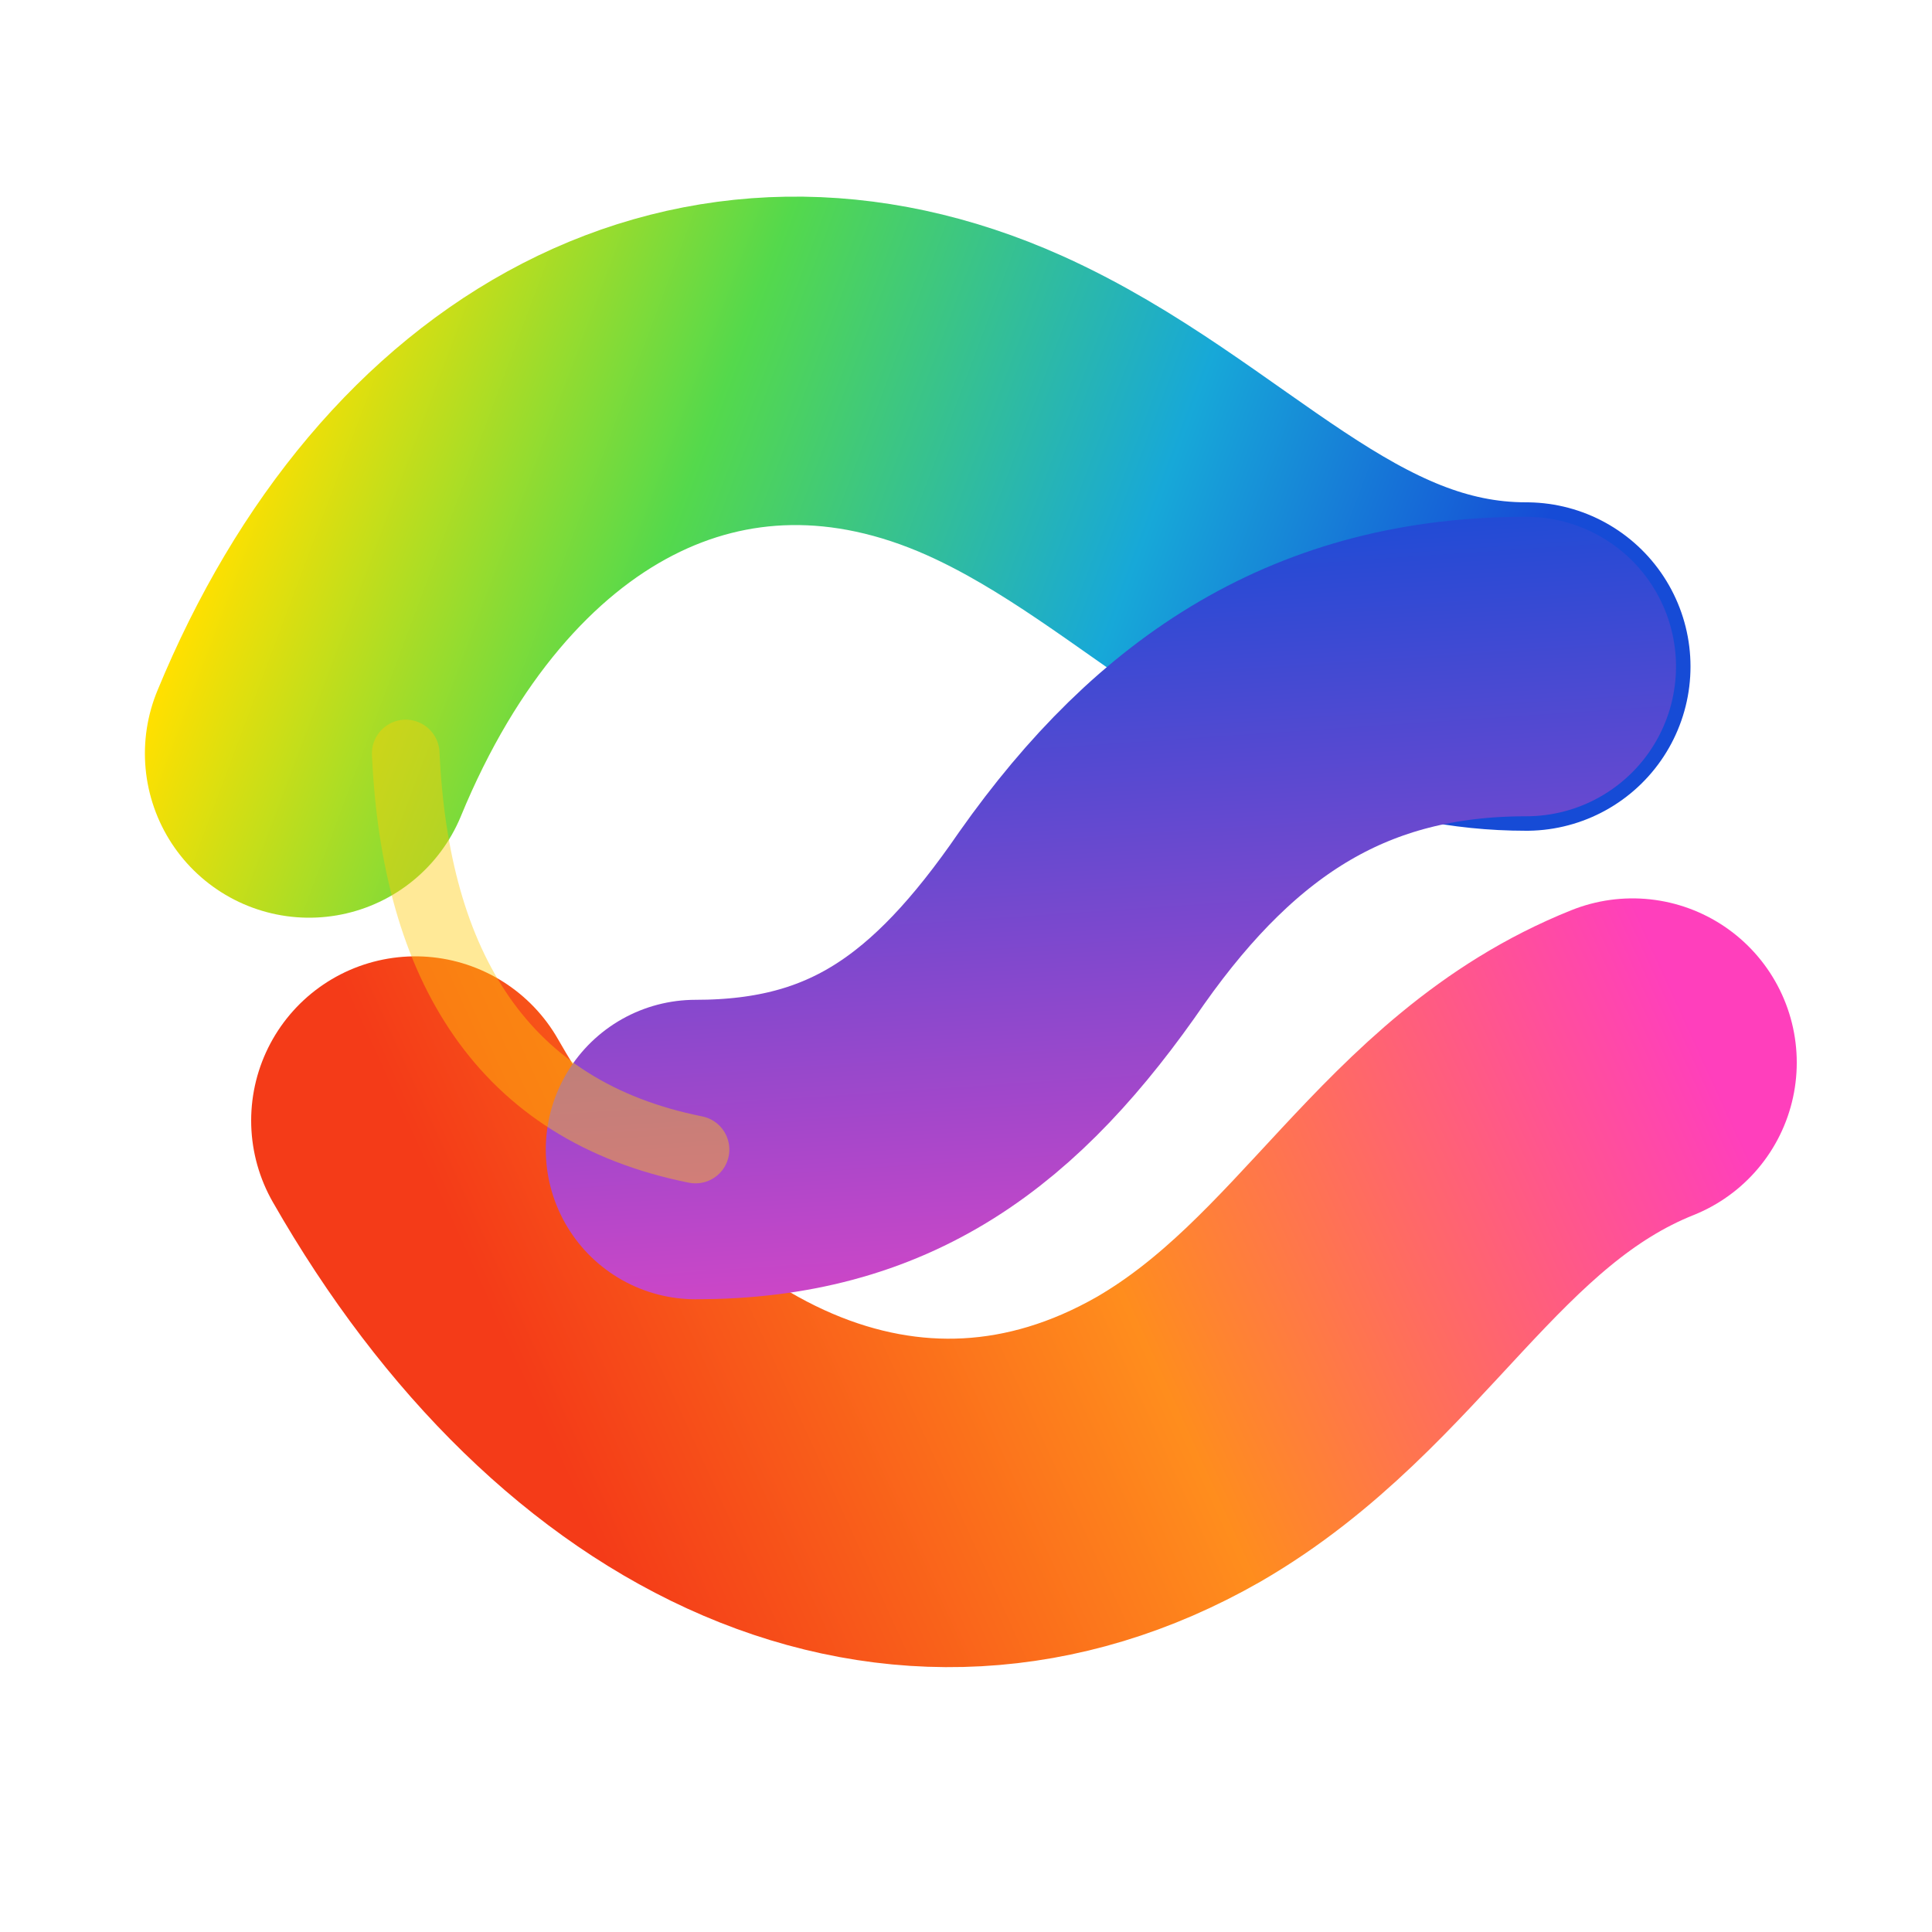
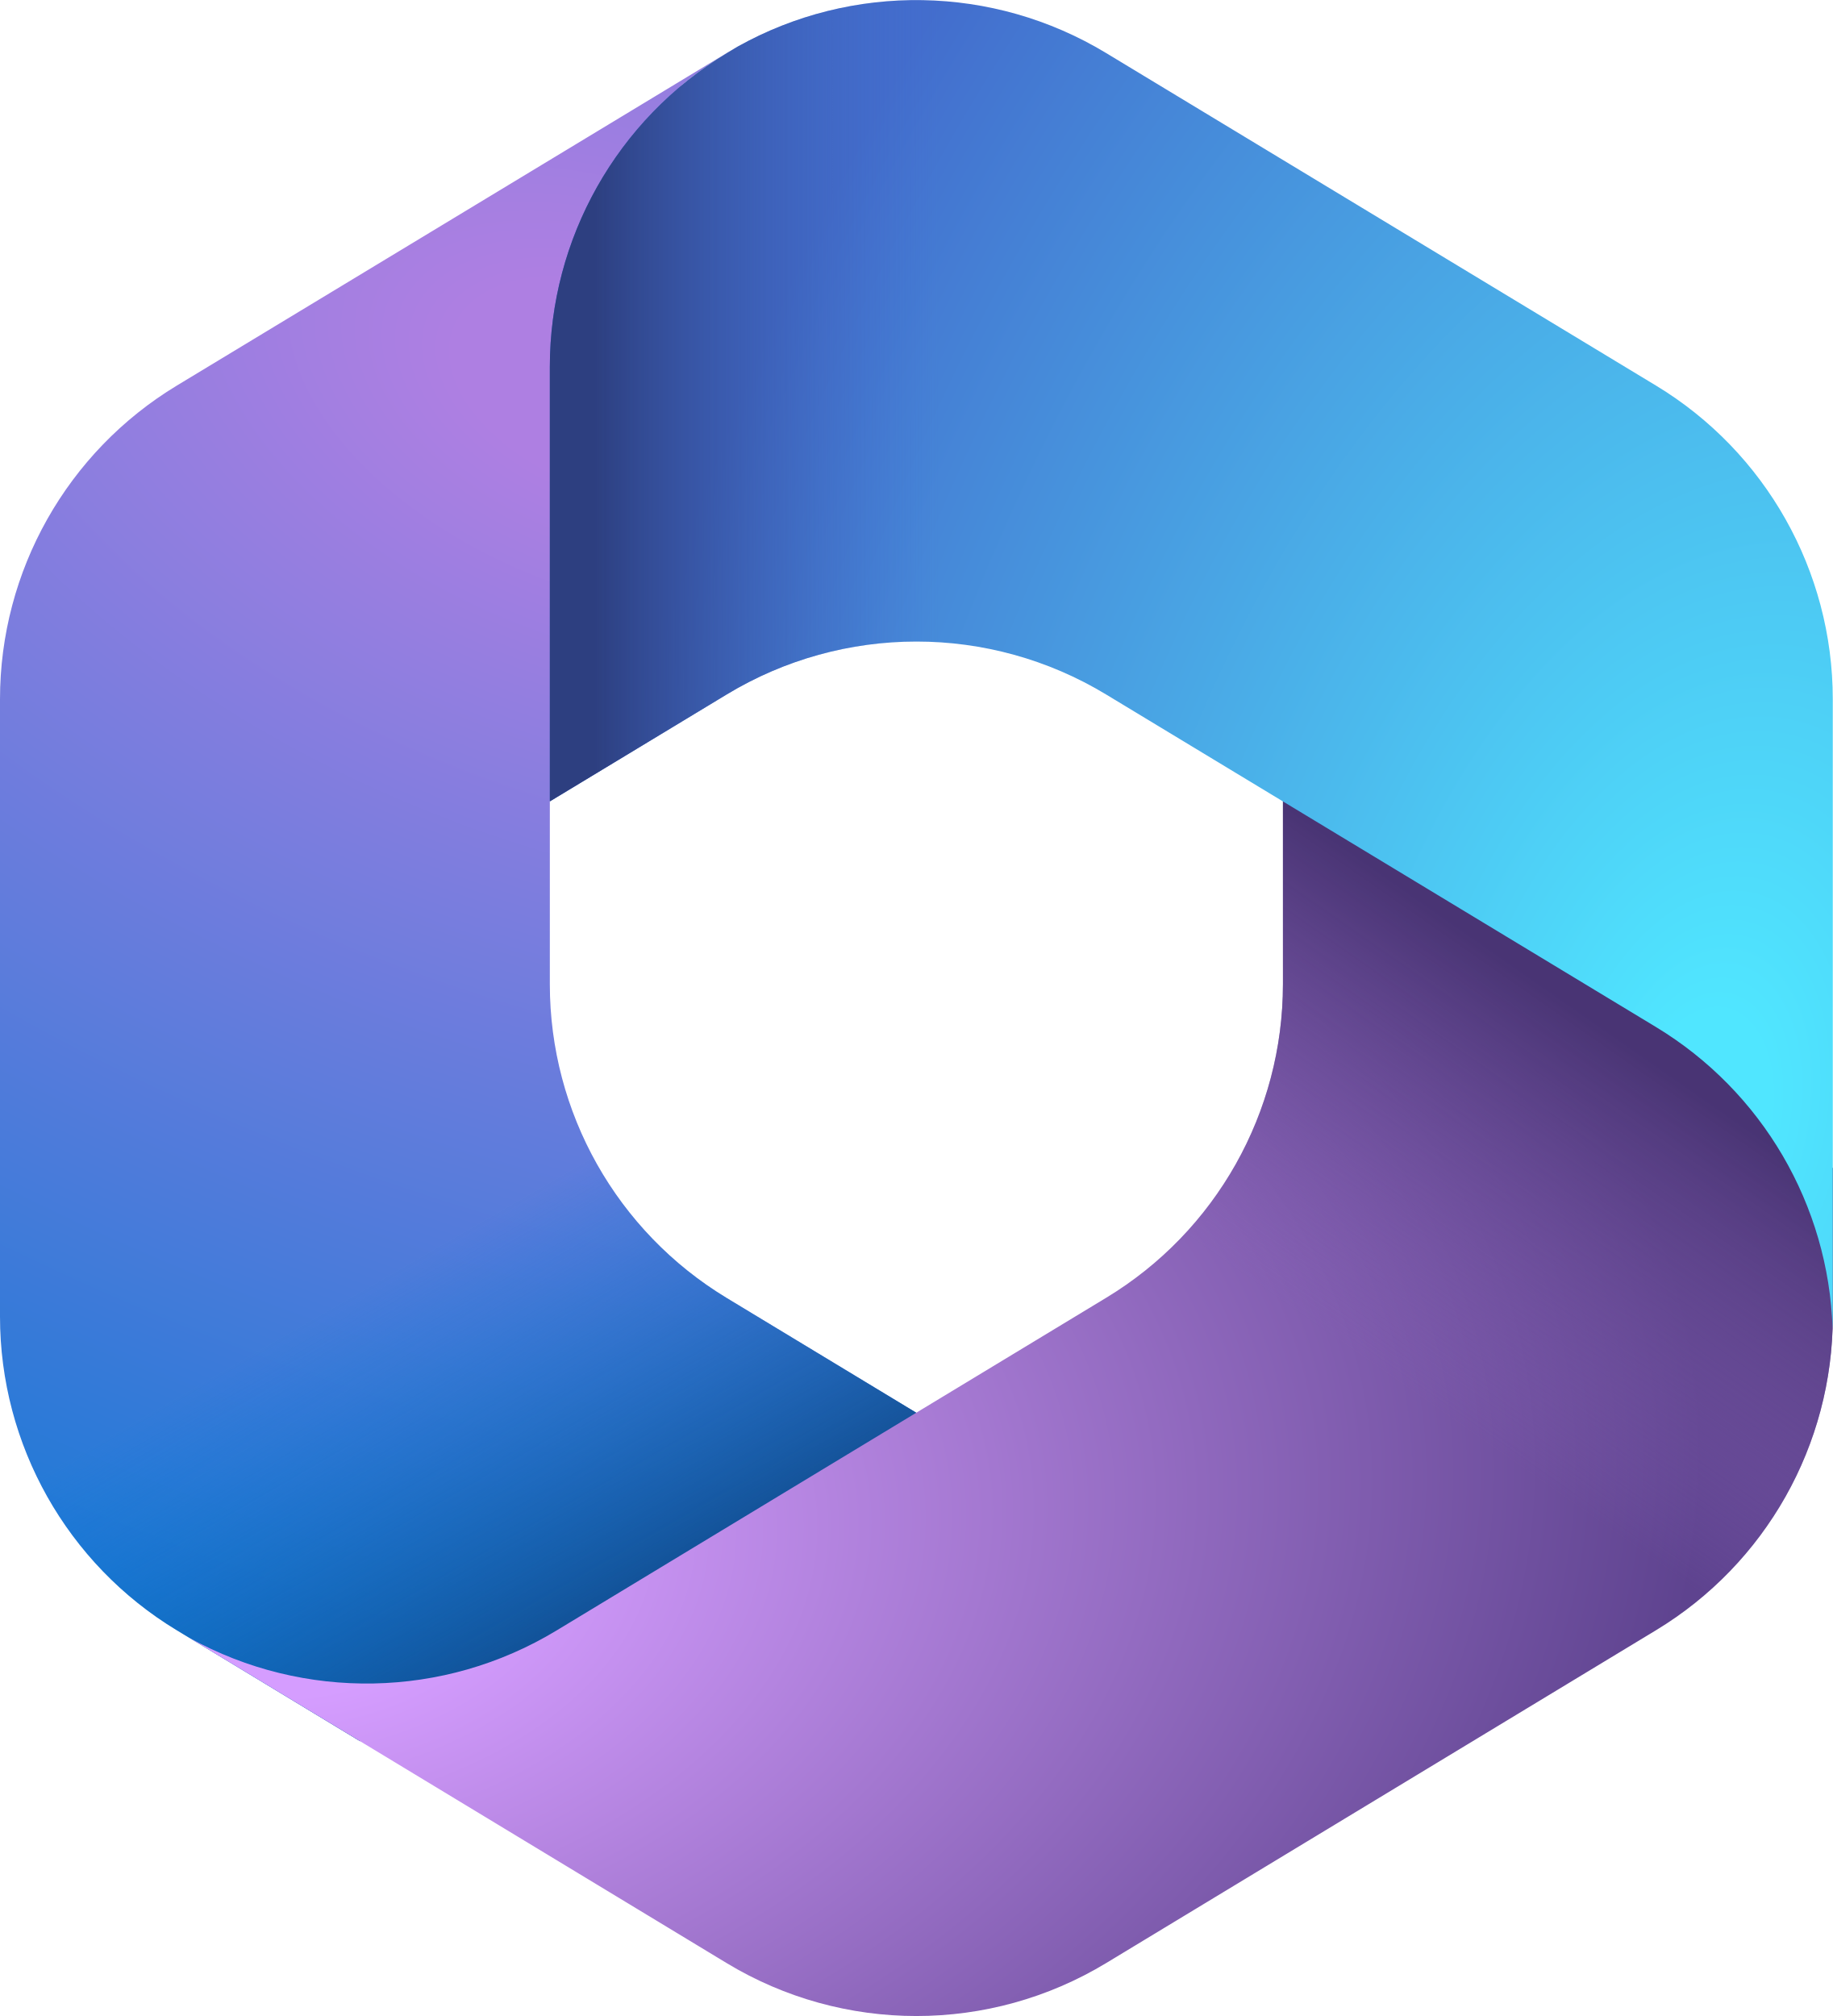
- <svg xmlns="http://www.w3.org/2000/svg" viewBox="0 0 200 200" fill="none">
+ <svg xmlns="http://www.w3.org/2000/svg" id="image-2" fill="none" viewBox="4 2 40 44">
+   <path d="M20.084 3.026L19.86 3.162C19.502 3.378 19.165 3.62 18.851 3.884L19.499 3.428H25L26 11L21 16L16 19.475V23.483C16 26.282 17.463 28.877 19.857 30.327L25.121 33.513L14 40H11.855L7.857 37.58C5.463 36.131 4 33.535 4 30.736V17.261C4 14.461 5.464 11.864 7.86 10.415L19.86 3.157C19.934 3.112 20.009 3.068 20.084 3.026Z" fill="url(#paint0_radial_2994_8373)" />
+   <path d="M20.084 3.026L19.86 3.162C19.502 3.378 19.165 3.62 18.851 3.884L19.499 3.428H25L26 11L21 16L16 19.475V23.483C16 26.282 17.463 28.877 19.857 30.327L25.121 33.513L14 40H11.855L7.857 37.58C5.463 36.131 4 33.535 4 30.736V17.261C4 14.461 5.464 11.864 7.86 10.415L19.86 3.157C19.934 3.112 20.009 3.068 20.084 3.026Z" fill="url(#paint1_linear_2994_8373)" />
+   <path d="M32 19V23.48C32 26.279 30.537 28.875 28.143 30.324L16.143 37.588C13.688 39.074 10.633 39.127 8.136 37.749L19.857 44.844C22.404 46.386 25.596 46.386 28.143 44.844L40.143 37.58C42.537 36.131 44 33.535 44 30.736V27.5L43 26L32 19Z" fill="url(#paint2_radial_2994_8373)" />
+   <path d="M32 19V23.48C32 26.279 30.537 28.875 28.143 30.324L16.143 37.588C13.688 39.074 10.633 39.127 8.136 37.749L19.857 44.844C22.404 46.386 25.596 46.386 28.143 44.844L40.143 37.58C42.537 36.131 44 33.535 44 30.736V27.5L43 26L32 19Z" fill="url(#paint3_linear_2994_8373)" />
+   <path d="M40.141 10.415L28.14 3.157C25.674 1.665 22.602 1.618 20.098 3.018L19.86 3.162C17.464 4.611 16 7.208 16 10.008V19.491L19.86 17.157C22.405 15.617 25.595 15.617 28.14 17.157L40.141 24.415C42.461 25.819 43.908 28.299 43.996 30.998C43.999 30.911 44 30.824 44 30.736V17.261C44 14.461 42.536 11.864 40.141 10.415Z" fill="url(#paint4_radial_2994_8373)" />
+   <path d="M40.141 10.415L28.14 3.157C25.674 1.665 22.602 1.618 20.098 3.018L19.86 3.162C17.464 4.611 16 7.208 16 10.008V19.491L19.86 17.157C22.405 15.617 25.595 15.617 28.14 17.157L40.141 24.415C42.461 25.819 43.908 28.299 43.996 30.998C43.999 30.911 44 30.824 44 30.736V17.261C44 14.461 42.536 11.864 40.141 10.415Z" fill="url(#paint5_linear_2994_8373)" />
+   <path d="M4.004 30.998C4.004 30.998 4.004 30.998 4.004 30.998Z" fill="url(#paint6_radial_2994_8373)" />
+   <path d="M4.004 30.998C4.004 30.998 4.004 30.998 4.004 30.998Z" fill="url(#paint7_linear_2994_8373)" />
  <defs>
-     <linearGradient id="m365-a" x1="27" y1="44" x2="147" y2="89" gradientUnits="userSpaceOnUse">
-       <stop stop-color="#ffe000" />
-       <stop offset=".34" stop-color="#54d94c" />
-       <stop offset=".7" stop-color="#17a8d8" />
-       <stop offset="1" stop-color="#164bd6" />
+     <radialGradient id="paint0_radial_2994_8373" cx="0" cy="0" r="1" gradientUnits="userSpaceOnUse" gradientTransform="translate(17.4186 10.6383) rotate(110.528) scale(33.3657 58.1966)">
+       <stop offset="0.064" stop-color="#AE7FE2" />
+       <stop offset="1" stop-color="#0078D4" />
+     </radialGradient>
+     <linearGradient id="paint1_linear_2994_8373" x1="17.512" y1="37.868" x2="12.751" y2="29.635" gradientUnits="userSpaceOnUse">
+       <stop offset="0" stop-color="#114A8B" />
+       <stop offset="1" stop-color="#0078D4" stop-opacity="0" />
    </linearGradient>
-     <linearGradient id="m365-b" x1="55" y1="145" x2="169" y2="93" gradientUnits="userSpaceOnUse">
-       <stop stop-color="#f43b18" />
-       <stop offset=".48" stop-color="#ff8d1d" />
-       <stop offset="1" stop-color="#ff3fbc" />
+     <radialGradient id="paint2_radial_2994_8373" cx="0" cy="0" r="1" gradientUnits="userSpaceOnUse" gradientTransform="translate(10.4299 36.3511) rotate(-8.36717) scale(31.0503 20.5108)">
+       <stop offset="0.134" stop-color="#D59DFF" />
+       <stop offset="1" stop-color="#5E438F" />
+     </radialGradient>
+     <linearGradient id="paint3_linear_2994_8373" x1="40.357" y1="25.377" x2="35.255" y2="32.692" gradientUnits="userSpaceOnUse">
+       <stop offset="0" stop-color="#493474" />
+       <stop offset="1" stop-color="#8C66BA" stop-opacity="0" />
    </linearGradient>
-     <linearGradient id="m365-c" x1="146" y1="49" x2="153" y2="152" gradientUnits="userSpaceOnUse">
-       <stop stop-color="#164bd6" />
-       <stop offset="1" stop-color="#ff45c3" />
+     <radialGradient id="paint4_radial_2994_8373" cx="0" cy="0" r="1" gradientUnits="userSpaceOnUse" gradientTransform="translate(41.0552 26.504) rotate(-165.772) scale(24.9228 41.9552)">
+       <stop offset="0.058" stop-color="#50E6FF" />
+       <stop offset="1" stop-color="#436DCD" />
+     </radialGradient>
+     <linearGradient id="paint5_linear_2994_8373" x1="16.976" y1="3.057" x2="24.487" y2="3.057" gradientUnits="userSpaceOnUse">
+       <stop offset="0" stop-color="#2D3F80" />
+       <stop offset="1" stop-color="#436DCD" stop-opacity="0" />
+     </linearGradient>
+     <radialGradient id="paint6_radial_2994_8373" cx="0" cy="0" r="1" gradientUnits="userSpaceOnUse" gradientTransform="translate(41.0552 26.504) rotate(-165.772) scale(24.9228 41.9552)">
+       <stop offset="0.058" stop-color="#50E6FF" />
+       <stop offset="1" stop-color="#436DCD" />
+     </radialGradient>
+     <linearGradient id="paint7_linear_2994_8373" x1="16.976" y1="3.057" x2="24.487" y2="3.057" gradientUnits="userSpaceOnUse">
+       <stop offset="0" stop-color="#2D3F80" />
+       <stop offset="1" stop-color="#436DCD" stop-opacity="0" />
    </linearGradient>
  </defs>
-   <path d="M32 78c14-34 42-49 71-36 20 9 33 27 55 27" stroke="url(#m365-a)" stroke-width="34" stroke-linecap="round" />
-   <path d="M43 116c20 35 51 49 79 33 19-11 27-31 47-39" stroke="url(#m365-b)" stroke-width="34" stroke-linecap="round" />
-   <path d="M158 69c-20 0-34 9-46 26-11 16-22 24-40 24" stroke="url(#m365-c)" stroke-width="31" stroke-linecap="round" />
-   <path d="M42 78c1 22 10 37 30 41" stroke="#ffcb08" stroke-opacity=".42" stroke-width="7" stroke-linecap="round" />
</svg>
